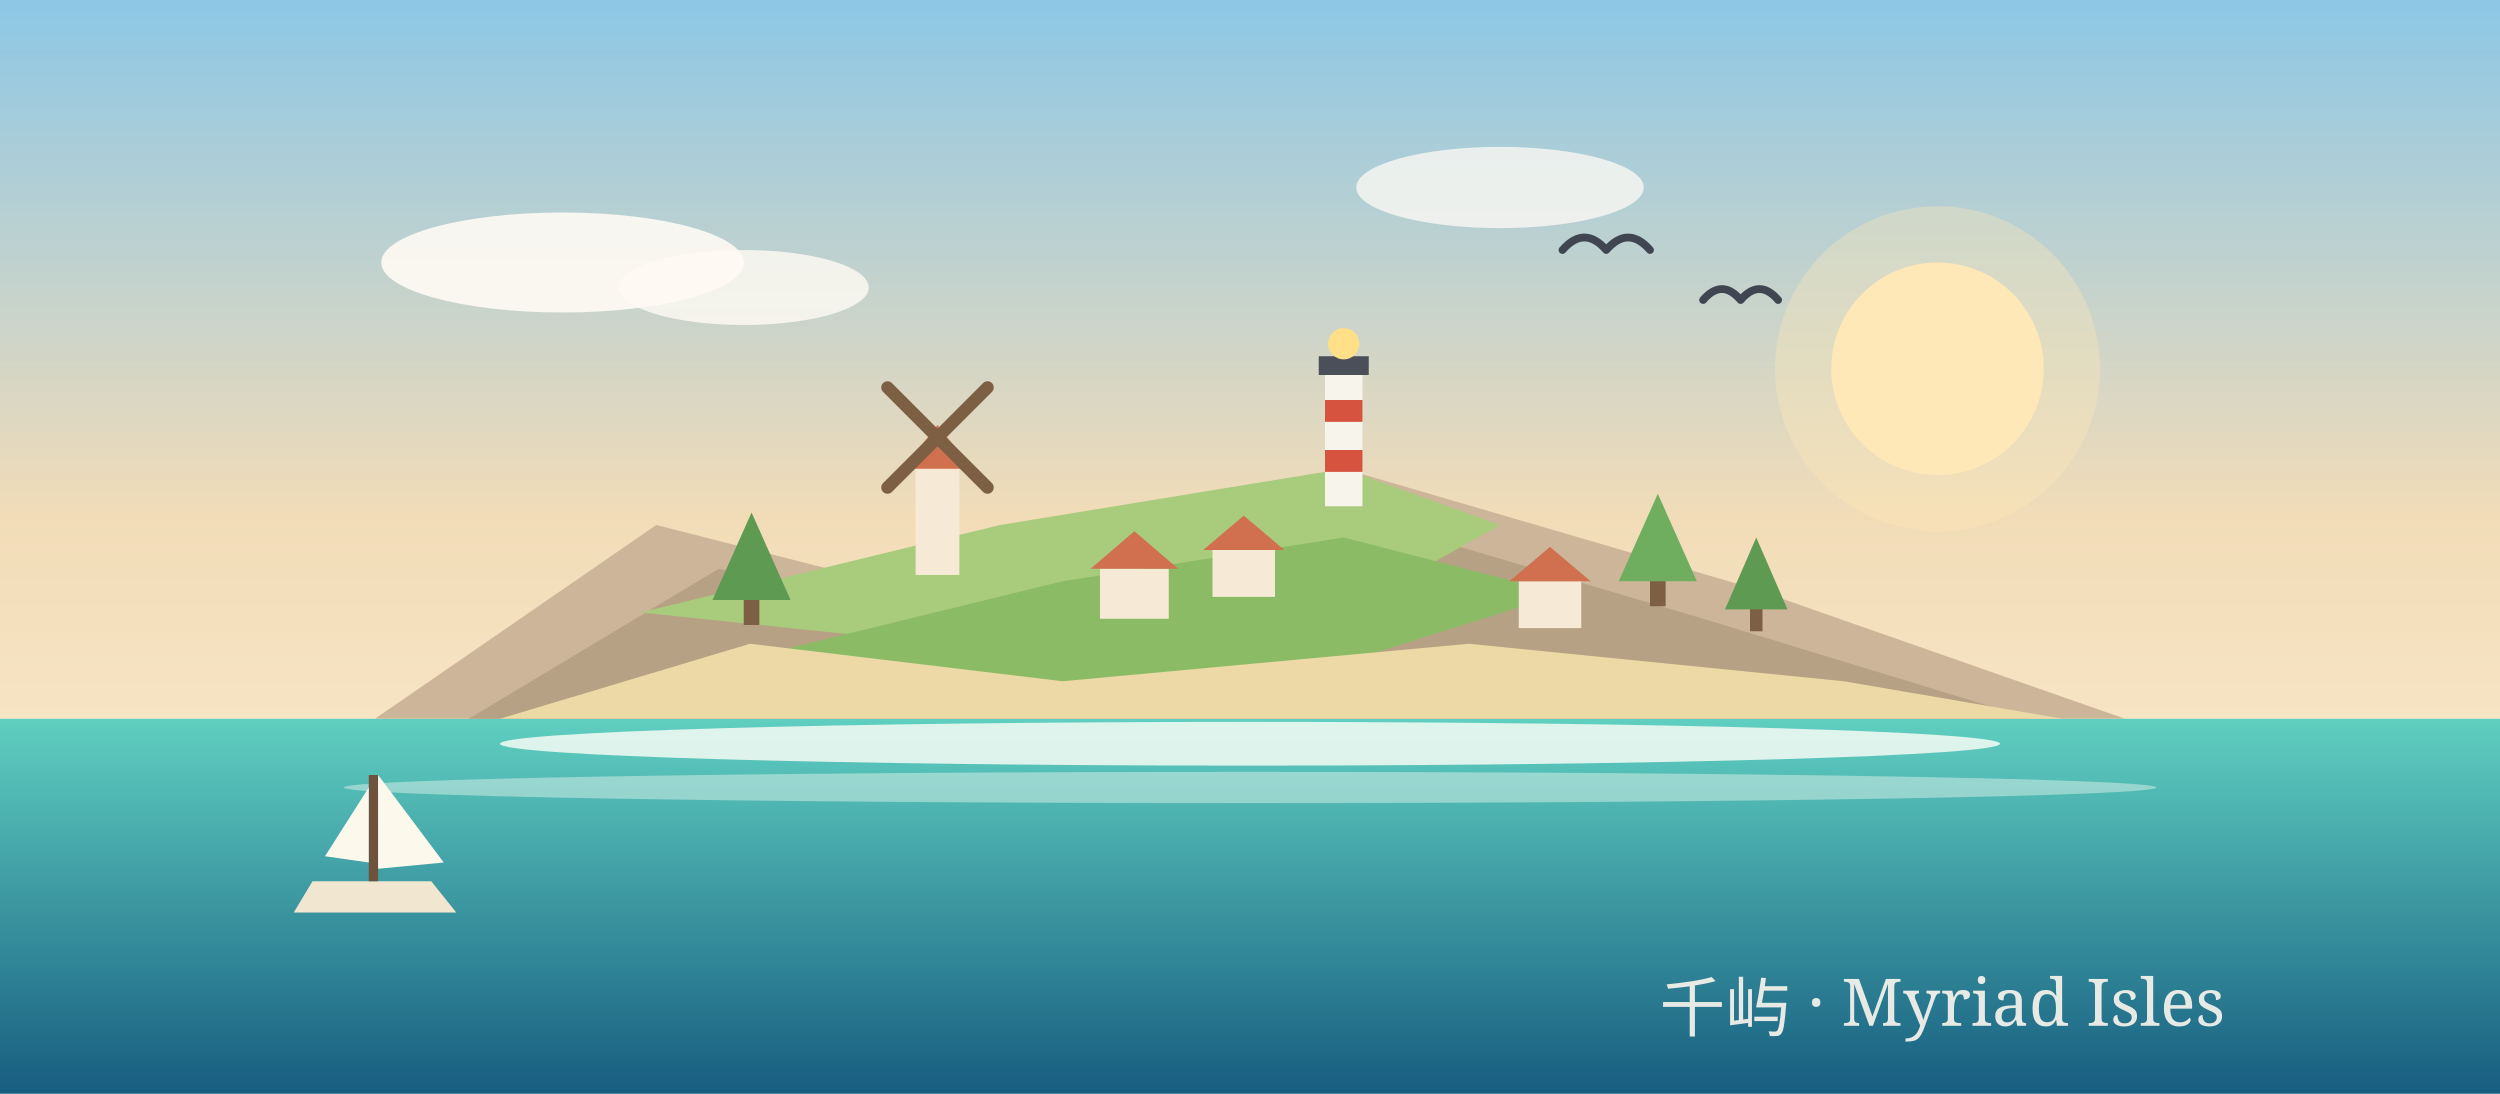
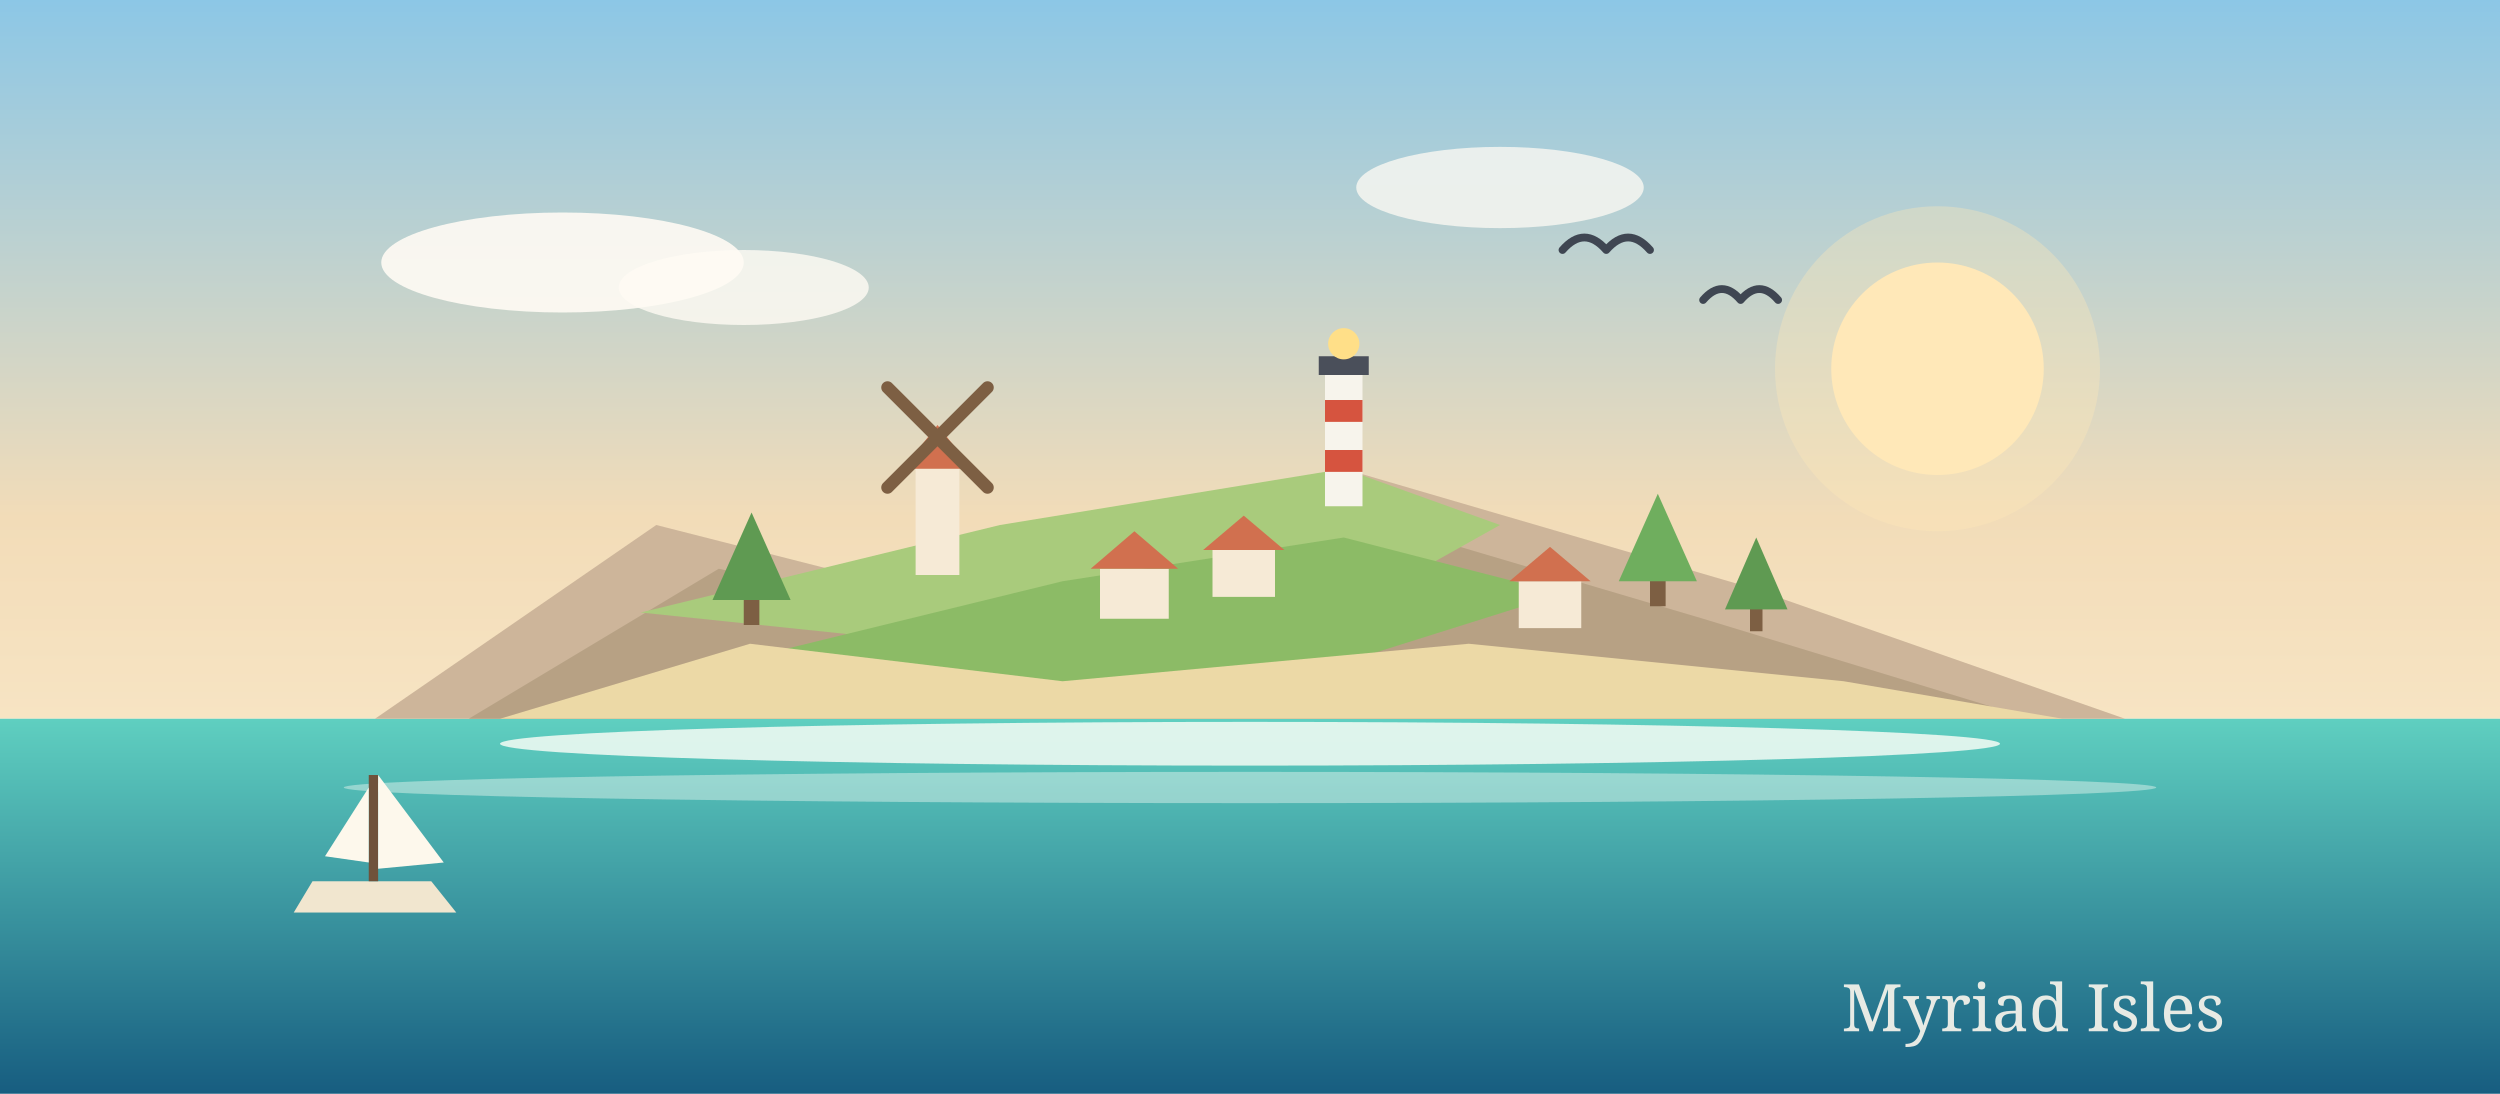
<svg xmlns="http://www.w3.org/2000/svg" width="800" height="350" viewBox="0 0 800 350">
  <defs>
    <linearGradient id="sky" x1="0" y1="0" x2="0" y2="1">
      <stop offset="0" stop-color="#8cc7e6" />
      <stop offset="0.72" stop-color="#f2dcb8" />
      <stop offset="1" stop-color="#f7e4c3" />
    </linearGradient>
    <linearGradient id="sea" x1="0" y1="0" x2="0" y2="1">
      <stop offset="0" stop-color="#5fcfc0" />
      <stop offset="1" stop-color="#175d80" />
    </linearGradient>
  </defs>
  <rect width="800" height="230" fill="url(#sky)" />
  <circle cx="620" cy="118" r="34" fill="#ffe8b8" />
  <circle cx="620" cy="118" r="52" fill="#ffe8b8" opacity="0.35" />
  <ellipse cx="180" cy="84" rx="58" ry="16" fill="#fffbf4" opacity="0.9" />
  <ellipse cx="238" cy="92" rx="40" ry="12" fill="#fffbf4" opacity="0.8" />
  <ellipse cx="480" cy="60" rx="46" ry="13" fill="#fffbf4" opacity="0.75" />
  <rect y="230" width="800" height="120" fill="url(#sea)" />
  <polygon points="120,230 210,168 320,196 430,150 560,188 680,230" fill="#cdb59a" />
  <polygon points="150,230 230,182 330,204 430,164 545,198 650,230" fill="#b7a184" />
  <polygon points="205,196 320,168 430,150 480,168 430,196 320,208" fill="#a9cb7c" />
  <polygon points="250,208 340,186 430,172 500,190 430,212 330,220" fill="#8cbb66" />
  <polygon points="160,230 240,206 340,218 470,206 590,218 660,230" fill="#ecd9a6" />
  <g transform="translate(300,150)">
    <rect x="-7" y="0" width="14" height="34" fill="#f6ead6" />
    <polygon points="-11,0 11,0 0,-14" fill="#d1704f" />
    <g stroke="#7d5f43" stroke-width="4" stroke-linecap="round">
      <line x1="0" y1="-10" x2="16" y2="-26" />
      <line x1="0" y1="-10" x2="-16" y2="-26" />
      <line x1="0" y1="-10" x2="16" y2="6" />
      <line x1="0" y1="-10" x2="-16" y2="6" />
    </g>
  </g>
  <g transform="translate(430,120)">
    <rect x="-6" y="0" width="12" height="42" fill="#f7f4ec" />
    <rect x="-6" y="8" width="12" height="7" fill="#d6543f" />
    <rect x="-6" y="24" width="12" height="7" fill="#d6543f" />
    <rect x="-8" y="-6" width="16" height="6" fill="#4a4f5a" />
    <circle cx="0" cy="-10" r="5" fill="#ffdf88" />
  </g>
  <g fill="#f6ead6">
    <rect x="352" y="182" width="22" height="16" />
    <rect x="388" y="176" width="20" height="15" />
    <rect x="486" y="186" width="20" height="15" />
  </g>
  <g fill="#d1704f">
    <polygon points="349,182 377,182 363,170" />
    <polygon points="385,176 411,176 398,165" />
    <polygon points="483,186 509,186 496,175" />
  </g>
  <g>
    <rect x="238" y="188" width="5" height="12" fill="#7d5f43" />
    <polygon points="228,192 253,192 240.5,164" fill="#5f9a52" />
    <rect x="528" y="182" width="5" height="12" fill="#7d5f43" />
    <polygon points="518,186 543,186 530.5,158" fill="#6fae5e" />
    <rect x="560" y="192" width="4" height="10" fill="#7d5f43" />
    <polygon points="552,195 572,195 562,172" fill="#5f9a52" />
  </g>
  <g fill="#f4fbf4" opacity="0.85">
    <ellipse cx="400" cy="238" rx="240" ry="7" />
    <ellipse cx="400" cy="252" rx="290" ry="5" opacity="0.5" />
  </g>
  <g transform="translate(120,282)">
    <polygon points="-26,10 26,10 18,0 -20,0" fill="#f1e6cf" />
    <rect x="-2" y="-34" width="3" height="34" fill="#6f523b" />
    <polygon points="1,-34 1,-4 22,-6" fill="#fdf8ec" />
    <polygon points="-2,-30 -2,-6 -16,-8" fill="#fdf8ec" />
  </g>
  <g stroke="#3f4652" stroke-width="2.5" fill="none" stroke-linecap="round">
    <path d="M500,80 q7,-8 14,0 M514,80 q7,-8 14,0" />
    <path d="M545,96 q6,-7 12,0 M557,96 q6,-7 12,0" />
  </g>
-   <text x="712" y="330" font-family="Georgia,serif" font-size="21" fill="#f7f4ec" text-anchor="end" opacity="0.92">千屿 · Myriad Isles</text>
+   <text x="712" y="330" font-family="Georgia,serif" font-size="21" fill="#f7f4ec" text-anchor="end" opacity="0.92">Myriad Isles</text>
</svg>
